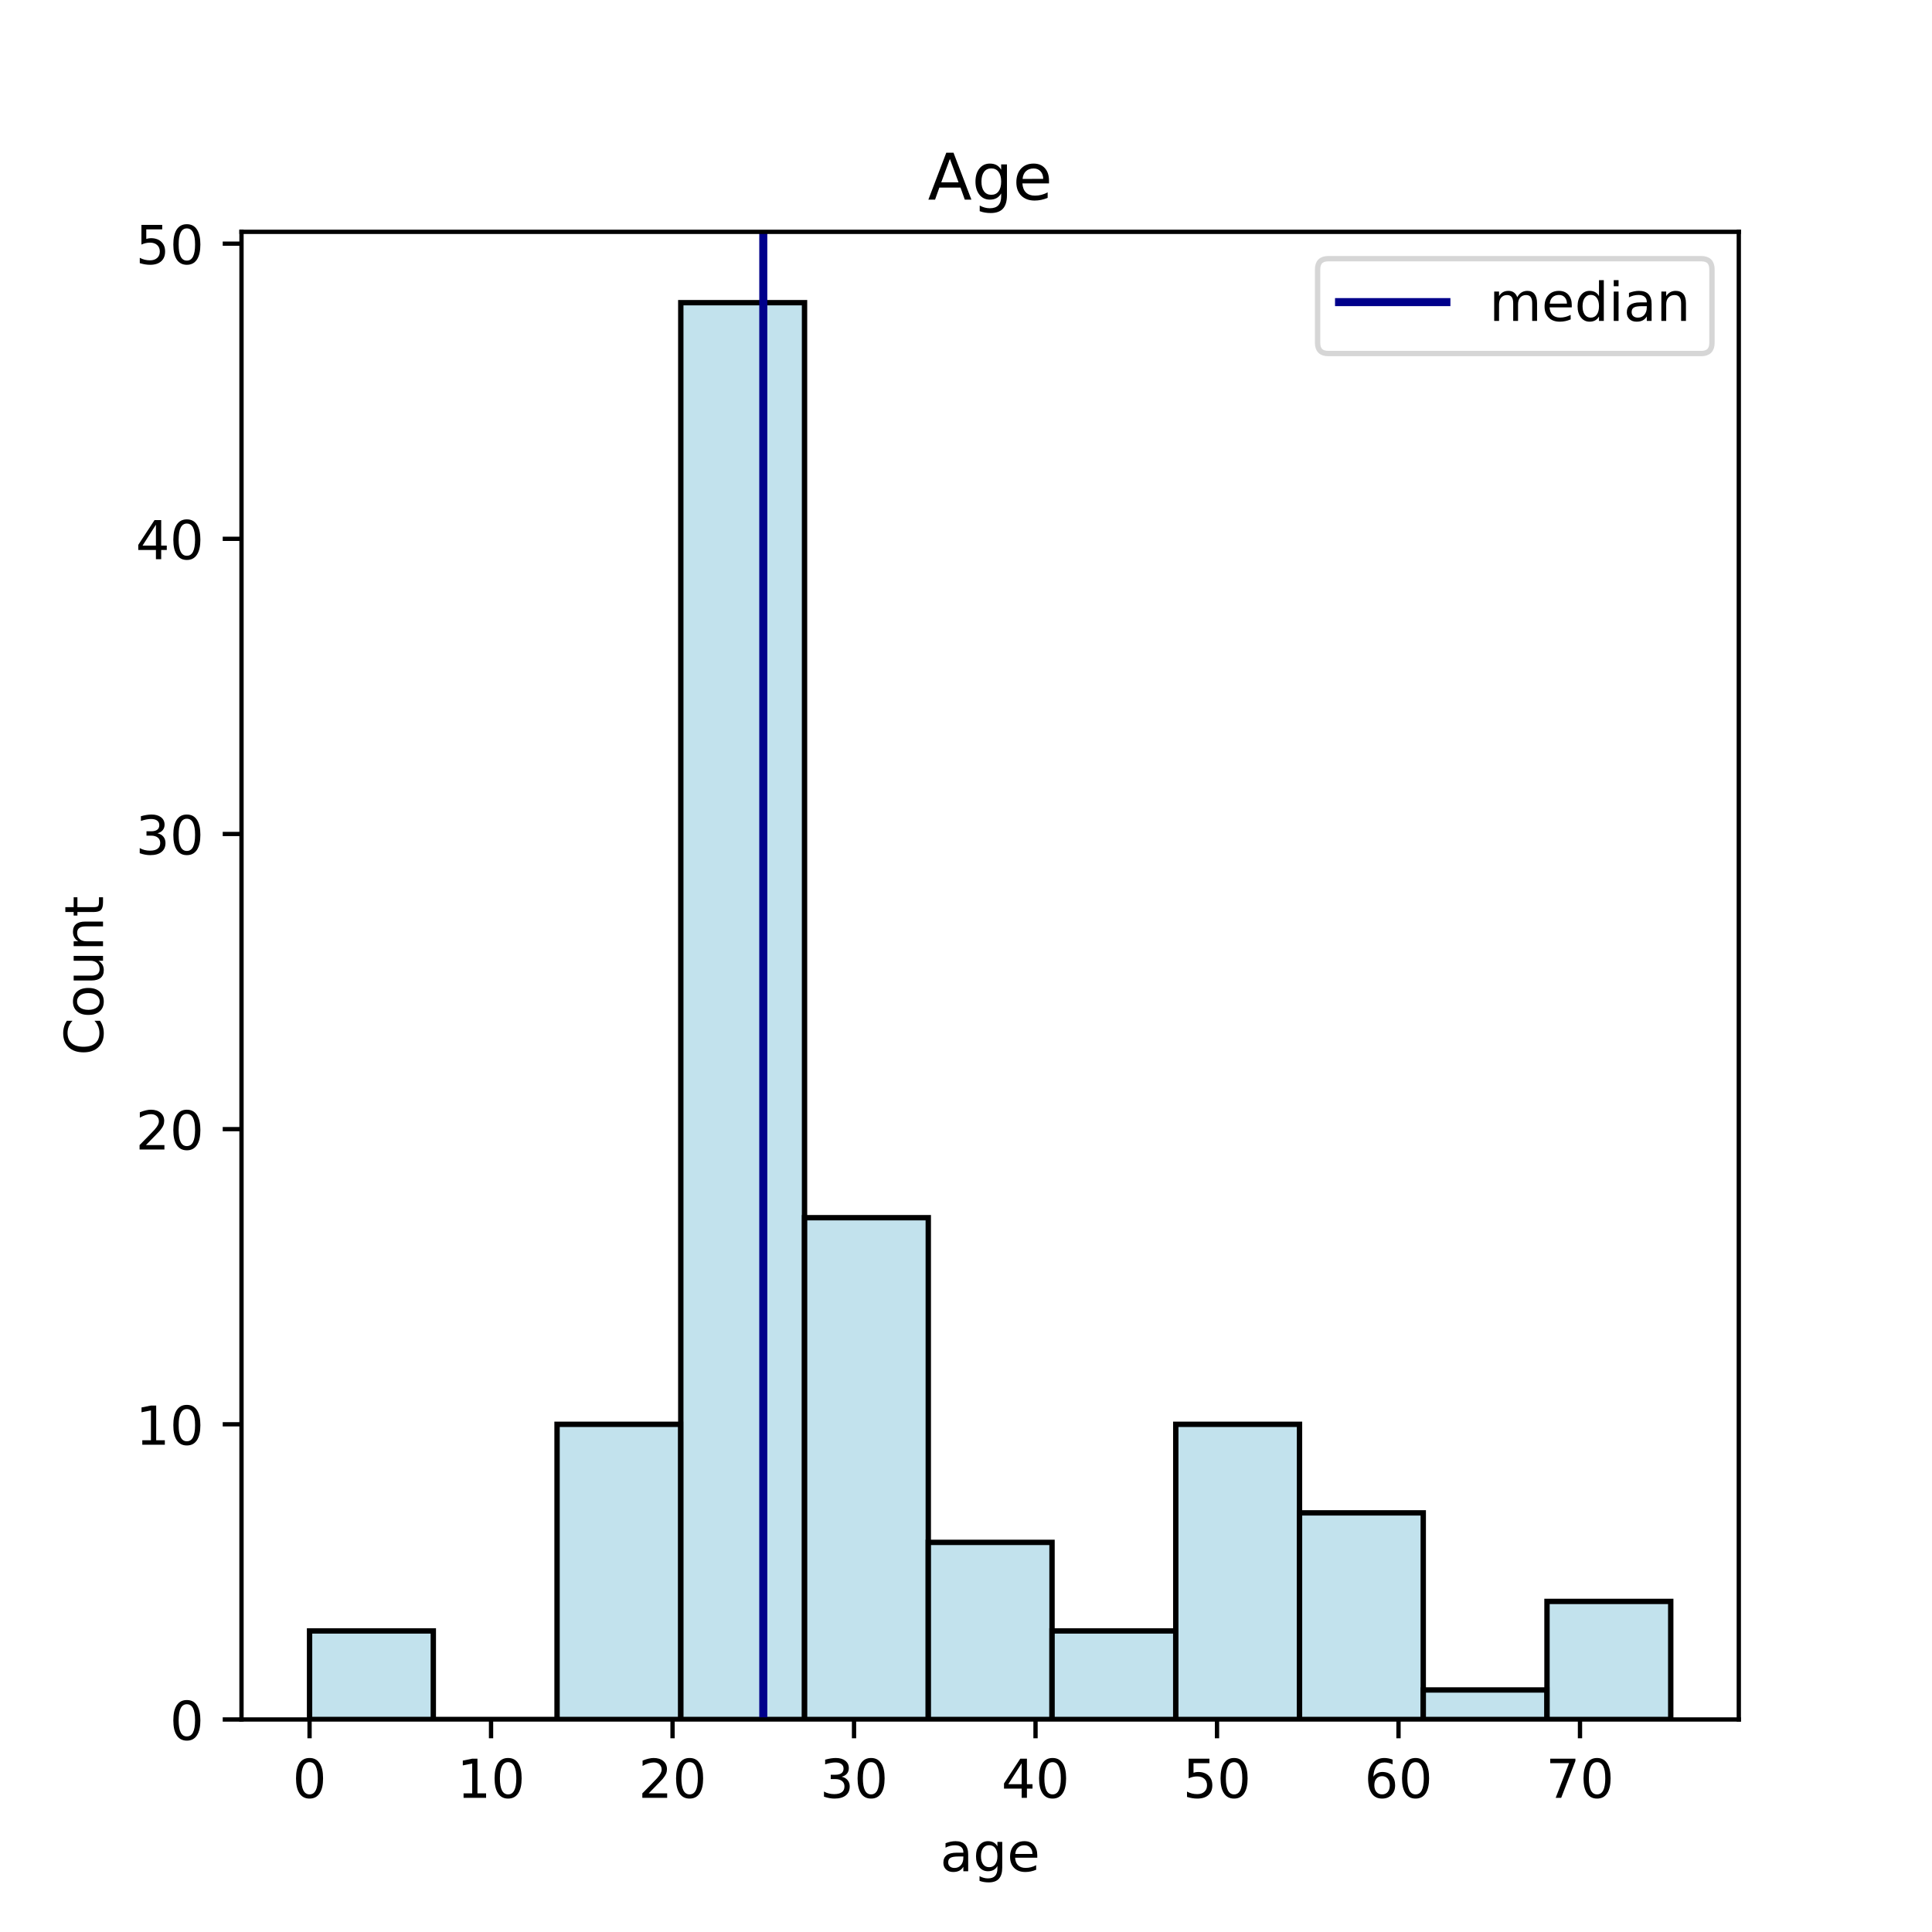
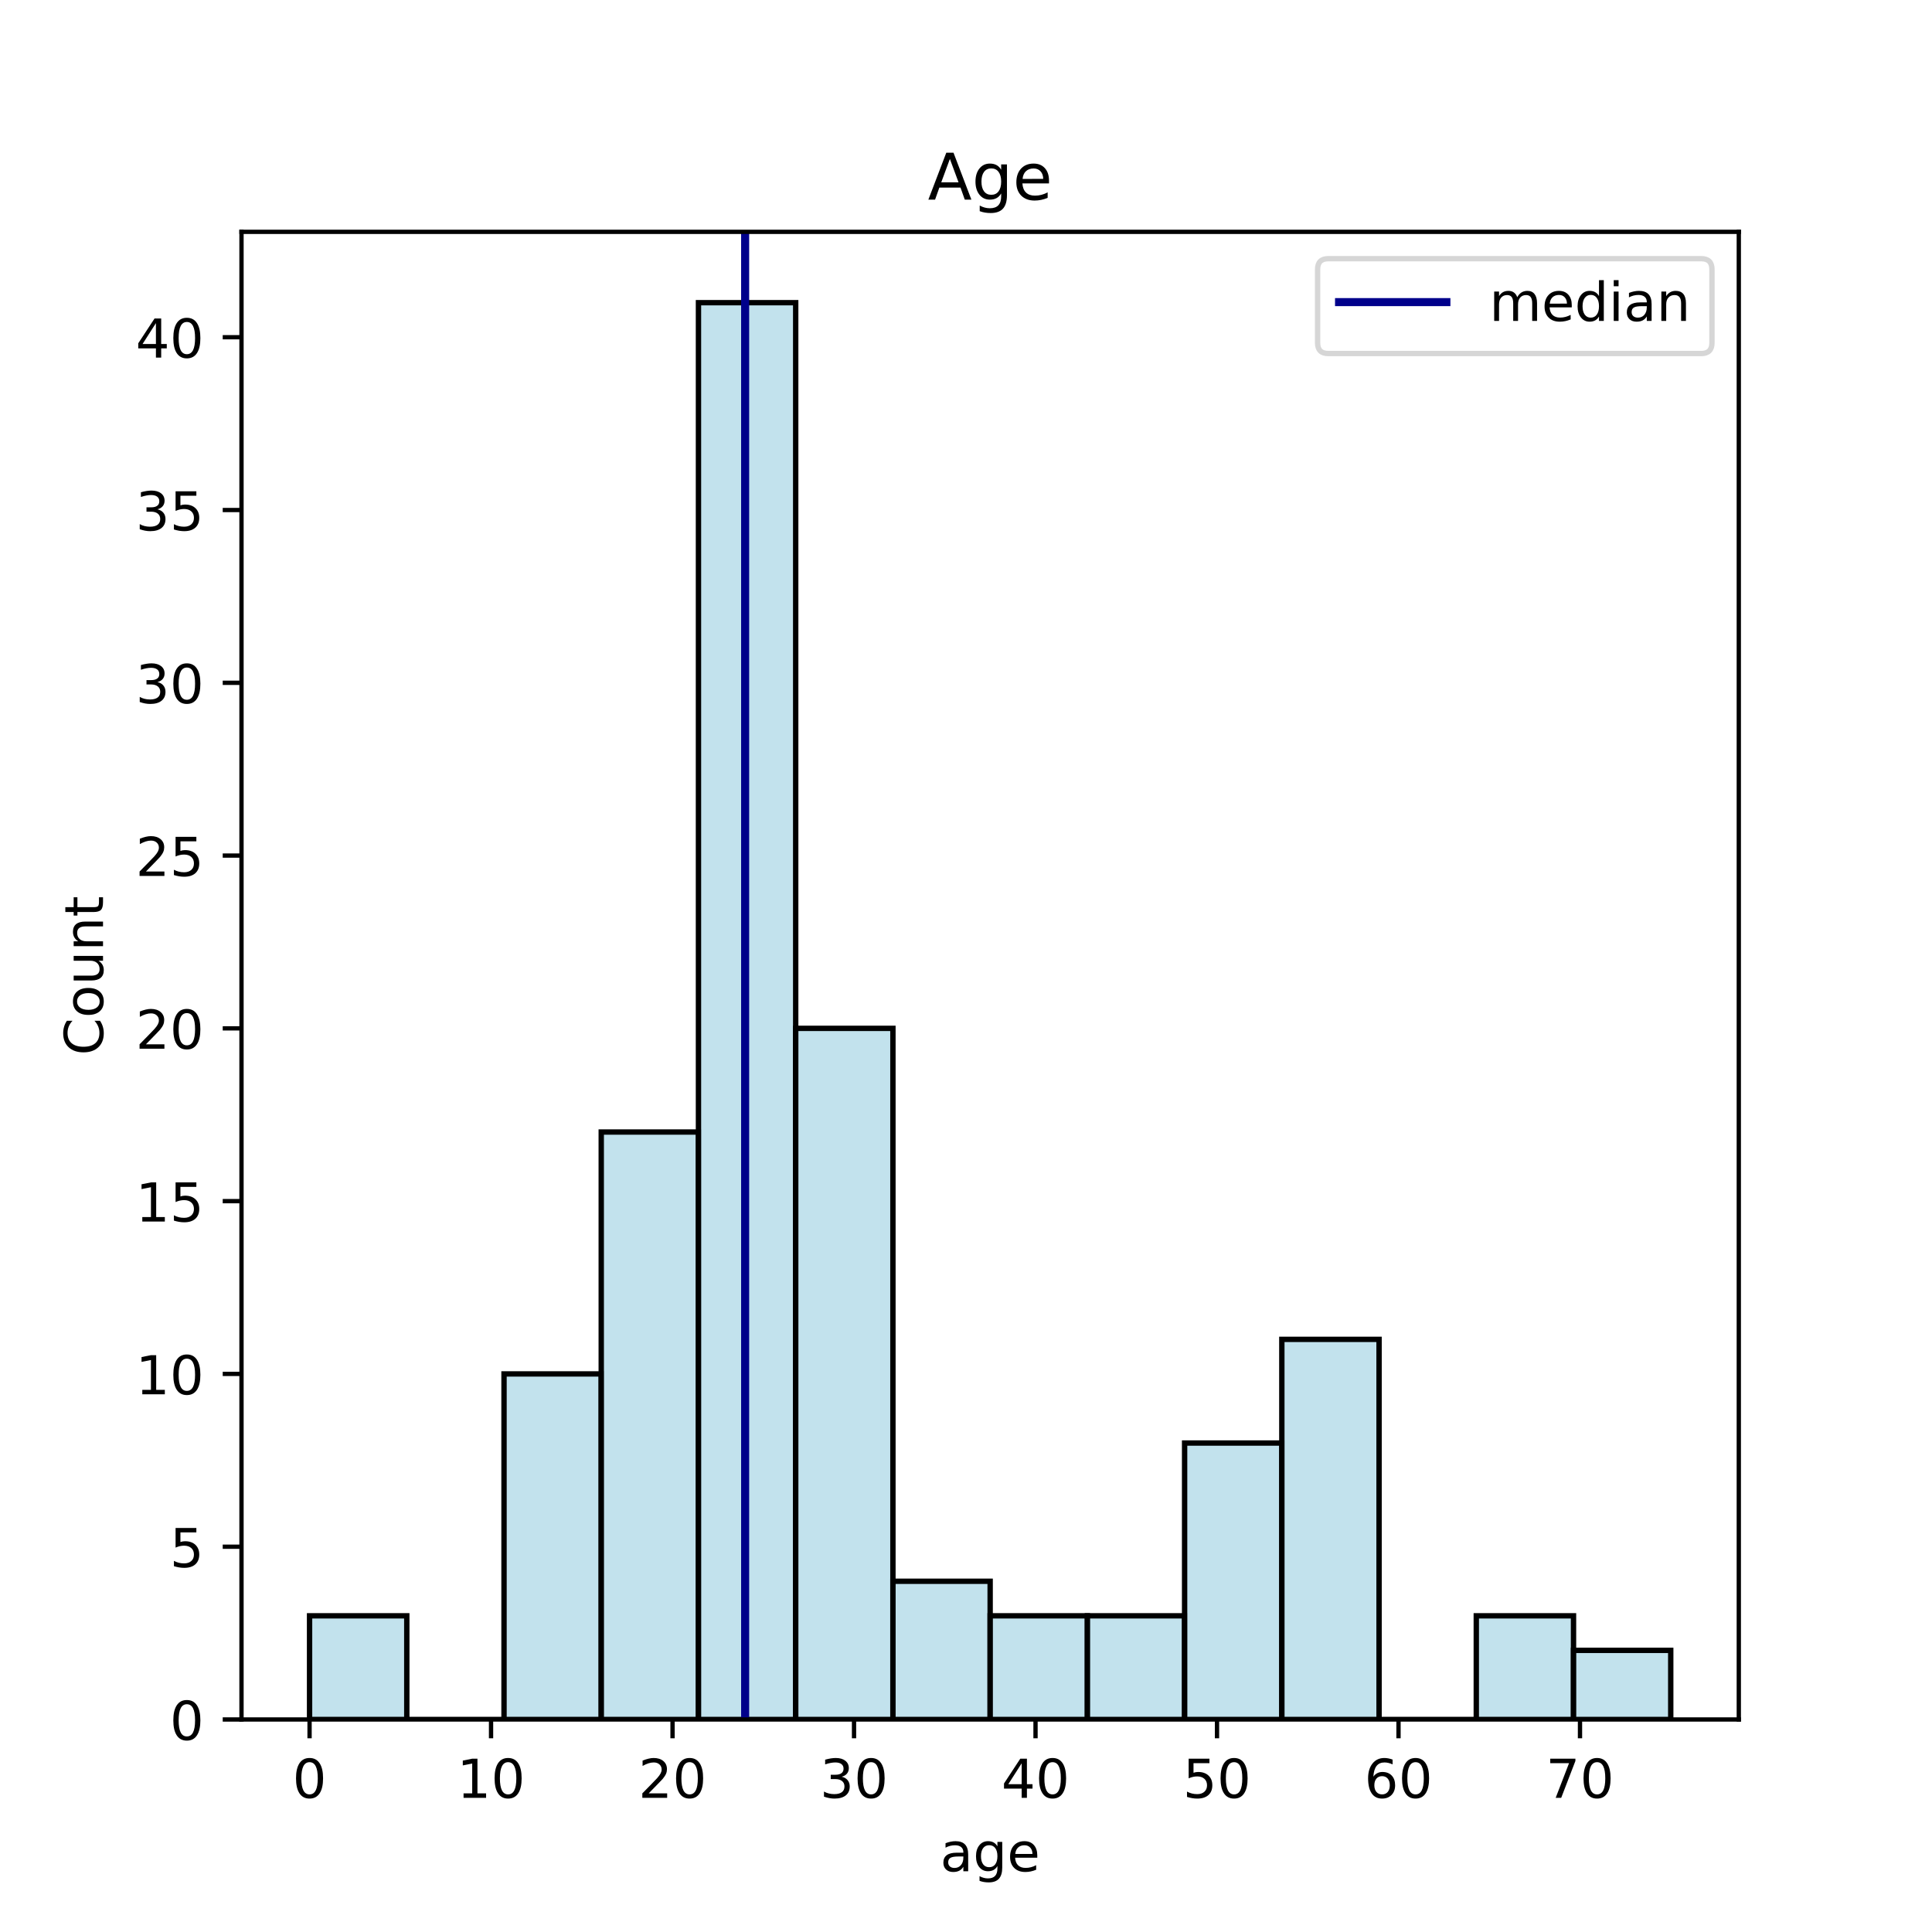
<svg xmlns="http://www.w3.org/2000/svg" xmlns:xlink="http://www.w3.org/1999/xlink" height="360pt" version="1.1" viewBox="0 0 360 360" width="360pt">
  <defs>
    <style type="text/css">*{stroke-linecap:butt;stroke-linejoin:round;}</style>
  </defs>
  <g id="figure_1">
    <g id="patch_1">
      <path d="M 0 360  L 360 360  L 360 0  L 0 0  z " style="fill:#ffffff;" />
    </g>
    <g id="axes_1">
      <g id="patch_2">
        <path d="M 45 320.4  L 324 320.4  L 324 43.2  L 45 43.2  z " style="fill:#ffffff;" />
      </g>
      <g id="patch_3">
-         <path clip-path="url(#pdf3e206371)" d="M 57.682 320.4  L 80.74 320.4  L 80.74 303.9  L 57.682 303.9  z " style="fill:#add8e6;fill-opacity:0.75;stroke:#000000;stroke-linejoin:miter;" />
+         <path clip-path="url(#p1853303772)" d="M 57.682 320.4  L 75.799 320.4  L 75.799 301.083  L 57.682 301.083  z " style="fill:#add8e6;fill-opacity:0.75;stroke:#000000;stroke-linejoin:miter;" />
      </g>
      <g id="patch_4">
-         <path clip-path="url(#pdf3e206371)" d="M 80.74 320.4  L 103.798 320.4  L 103.798 320.4  L 80.74 320.4  z " style="fill:#add8e6;fill-opacity:0.75;stroke:#000000;stroke-linejoin:miter;" />
+         <path clip-path="url(#p1853303772)" d="M 75.799 320.4  L 93.916 320.4  L 93.916 320.4  L 75.799 320.4  z " style="fill:#add8e6;fill-opacity:0.75;stroke:#000000;stroke-linejoin:miter;" />
      </g>
      <g id="patch_5">
-         <path clip-path="url(#pdf3e206371)" d="M 103.798 320.4  L 126.855 320.4  L 126.855 265.4  L 103.798 265.4  z " style="fill:#add8e6;fill-opacity:0.75;stroke:#000000;stroke-linejoin:miter;" />
+         <path clip-path="url(#p1853303772)" d="M 93.916 320.4  L 112.032 320.4  L 112.032 256.01  L 93.916 256.01  z " style="fill:#add8e6;fill-opacity:0.75;stroke:#000000;stroke-linejoin:miter;" />
      </g>
      <g id="patch_6">
-         <path clip-path="url(#pdf3e206371)" d="M 126.855 320.4  L 149.913 320.4  L 149.913 56.4  L 126.855 56.4  z " style="fill:#add8e6;fill-opacity:0.75;stroke:#000000;stroke-linejoin:miter;" />
+         <path clip-path="url(#p1853303772)" d="M 112.032 320.4  L 130.149 320.4  L 130.149 210.937  L 112.032 210.937  z " style="fill:#add8e6;fill-opacity:0.75;stroke:#000000;stroke-linejoin:miter;" />
      </g>
      <g id="patch_7">
-         <path clip-path="url(#pdf3e206371)" d="M 149.913 320.4  L 172.971 320.4  L 172.971 226.9  L 149.913 226.9  z " style="fill:#add8e6;fill-opacity:0.75;stroke:#000000;stroke-linejoin:miter;" />
+         <path clip-path="url(#p1853303772)" d="M 130.149 320.4  L 148.266 320.4  L 148.266 56.4  L 130.149 56.4  z " style="fill:#add8e6;fill-opacity:0.75;stroke:#000000;stroke-linejoin:miter;" />
      </g>
      <g id="patch_8">
-         <path clip-path="url(#pdf3e206371)" d="M 172.971 320.4  L 196.029 320.4  L 196.029 287.4  L 172.971 287.4  z " style="fill:#add8e6;fill-opacity:0.75;stroke:#000000;stroke-linejoin:miter;" />
+         <path clip-path="url(#p1853303772)" d="M 148.266 320.4  L 166.383 320.4  L 166.383 191.62  L 148.266 191.62  z " style="fill:#add8e6;fill-opacity:0.75;stroke:#000000;stroke-linejoin:miter;" />
      </g>
      <g id="patch_9">
-         <path clip-path="url(#pdf3e206371)" d="M 196.029 320.4  L 219.087 320.4  L 219.087 303.9  L 196.029 303.9  z " style="fill:#add8e6;fill-opacity:0.75;stroke:#000000;stroke-linejoin:miter;" />
+         <path clip-path="url(#p1853303772)" d="M 166.383 320.4  L 184.5 320.4  L 184.5 294.644  L 166.383 294.644  z " style="fill:#add8e6;fill-opacity:0.75;stroke:#000000;stroke-linejoin:miter;" />
      </g>
      <g id="patch_10">
-         <path clip-path="url(#pdf3e206371)" d="M 219.087 320.4  L 242.145 320.4  L 242.145 265.4  L 219.087 265.4  z " style="fill:#add8e6;fill-opacity:0.75;stroke:#000000;stroke-linejoin:miter;" />
+         <path clip-path="url(#p1853303772)" d="M 184.5 320.4  L 202.617 320.4  L 202.617 301.083  L 184.5 301.083  z " style="fill:#add8e6;fill-opacity:0.75;stroke:#000000;stroke-linejoin:miter;" />
      </g>
      <g id="patch_11">
-         <path clip-path="url(#pdf3e206371)" d="M 242.145 320.4  L 265.202 320.4  L 265.202 281.9  L 242.145 281.9  z " style="fill:#add8e6;fill-opacity:0.75;stroke:#000000;stroke-linejoin:miter;" />
+         <path clip-path="url(#p1853303772)" d="M 202.617 320.4  L 220.734 320.4  L 220.734 301.083  L 202.617 301.083  z " style="fill:#add8e6;fill-opacity:0.75;stroke:#000000;stroke-linejoin:miter;" />
      </g>
      <g id="patch_12">
-         <path clip-path="url(#pdf3e206371)" d="M 265.202 320.4  L 288.26 320.4  L 288.26 314.9  L 265.202 314.9  z " style="fill:#add8e6;fill-opacity:0.75;stroke:#000000;stroke-linejoin:miter;" />
+         <path clip-path="url(#p1853303772)" d="M 220.734 320.4  L 238.851 320.4  L 238.851 268.888  L 220.734 268.888  z " style="fill:#add8e6;fill-opacity:0.75;stroke:#000000;stroke-linejoin:miter;" />
      </g>
      <g id="patch_13">
-         <path clip-path="url(#pdf3e206371)" d="M 288.26 320.4  L 311.318 320.4  L 311.318 298.4  L 288.26 298.4  z " style="fill:#add8e6;fill-opacity:0.75;stroke:#000000;stroke-linejoin:miter;" />
+         <path clip-path="url(#p1853303772)" d="M 238.851 320.4  L 256.968 320.4  L 256.968 249.571  L 238.851 249.571  z " style="fill:#add8e6;fill-opacity:0.75;stroke:#000000;stroke-linejoin:miter;" />
+       </g>
+       <g id="patch_14">
+         <path clip-path="url(#p1853303772)" d="M 256.968 320.4  L 275.084 320.4  L 275.084 320.4  L 256.968 320.4  z " style="fill:#add8e6;fill-opacity:0.75;stroke:#000000;stroke-linejoin:miter;" />
+       </g>
+       <g id="patch_15">
+         <path clip-path="url(#p1853303772)" d="M 275.084 320.4  L 293.201 320.4  L 293.201 301.083  L 275.084 301.083  z " style="fill:#add8e6;fill-opacity:0.75;stroke:#000000;stroke-linejoin:miter;" />
+       </g>
+       <g id="patch_16">
+         <path clip-path="url(#p1853303772)" d="M 293.201 320.4  L 311.318 320.4  L 311.318 307.522  L 293.201 307.522  z " style="fill:#add8e6;fill-opacity:0.75;stroke:#000000;stroke-linejoin:miter;" />
      </g>
      <g id="matplotlib.axis_1">
        <g id="xtick_1">
          <g id="line2d_1">
            <defs>
-               <path d="M 0 0  L 0 3.5  " id="m83291330b6" style="stroke:#000000;stroke-width:0.8;" />
-             </defs>
-             <g>
-               <use style="stroke:#000000;stroke-width:0.8;" x="57.682" xlink:href="#m83291330b6" y="320.4" />
+               <path d="M 0 0  L 0 3.5  " id="m38f523fffc" style="stroke:#000000;stroke-width:0.8;" />
+             </defs>
+             <g>
+               <use style="stroke:#000000;stroke-width:0.8;" x="57.682" xlink:href="#m38f523fffc" y="320.4" />
            </g>
          </g>
          <g id="text_1">
            <g transform="translate(54.50057 334.9984)scale(0.1 -0.1)">
              <defs>
                <path d="M 2034 4250  Q 1547 4250 1301 3770  Q 1056 3291 1056 2328  Q 1056 1369 1301 889  Q 1547 409 2034 409  Q 2525 409 2770 889  Q 3016 1369 3016 2328  Q 3016 3291 2770 3770  Q 2525 4250 2034 4250  z M 2034 4750  Q 2819 4750 3233 4129  Q 3647 3509 3647 2328  Q 3647 1150 3233 529  Q 2819 -91 2034 -91  Q 1250 -91 836 529  Q 422 1150 422 2328  Q 422 3509 836 4129  Q 1250 4750 2034 4750  z " id="DejaVuSans-30" transform="scale(0.015625)" />
              </defs>
              <use xlink:href="#DejaVuSans-30" />
            </g>
          </g>
        </g>
        <g id="xtick_2">
          <g id="line2d_2">
            <g>
-               <use style="stroke:#000000;stroke-width:0.8;" x="91.5" xlink:href="#m83291330b6" y="320.4" />
+               <use style="stroke:#000000;stroke-width:0.8;" x="91.5" xlink:href="#m38f523fffc" y="320.4" />
            </g>
          </g>
          <g id="text_2">
            <g transform="translate(85.1375 334.9984)scale(0.1 -0.1)">
              <defs>
                <path d="M 794 531  L 1825 531  L 1825 4091  L 703 3866  L 703 4441  L 1819 4666  L 2450 4666  L 2450 531  L 3481 531  L 3481 0  L 794 0  L 794 531  z " id="DejaVuSans-31" transform="scale(0.015625)" />
              </defs>
              <use xlink:href="#DejaVuSans-31" />
              <use x="63.623" xlink:href="#DejaVuSans-30" />
            </g>
          </g>
        </g>
        <g id="xtick_3">
          <g id="line2d_3">
            <g>
-               <use style="stroke:#000000;stroke-width:0.8;" x="125.318" xlink:href="#m83291330b6" y="320.4" />
+               <use style="stroke:#000000;stroke-width:0.8;" x="125.318" xlink:href="#m38f523fffc" y="320.4" />
            </g>
          </g>
          <g id="text_3">
            <g transform="translate(118.9557 334.9984)scale(0.1 -0.1)">
              <defs>
                <path d="M 1228 531  L 3431 531  L 3431 0  L 469 0  L 469 531  Q 828 903 1448 1529  Q 2069 2156 2228 2338  Q 2531 2678 2651 2914  Q 2772 3150 2772 3378  Q 2772 3750 2511 3984  Q 2250 4219 1831 4219  Q 1534 4219 1204 4116  Q 875 4013 500 3803  L 500 4441  Q 881 4594 1212 4672  Q 1544 4750 1819 4750  Q 2544 4750 2975 4387  Q 3406 4025 3406 3419  Q 3406 3131 3298 2873  Q 3191 2616 2906 2266  Q 2828 2175 2409 1742  Q 1991 1309 1228 531  z " id="DejaVuSans-32" transform="scale(0.015625)" />
              </defs>
              <use xlink:href="#DejaVuSans-32" />
              <use x="63.623" xlink:href="#DejaVuSans-30" />
            </g>
          </g>
        </g>
        <g id="xtick_4">
          <g id="line2d_4">
            <g>
-               <use style="stroke:#000000;stroke-width:0.8;" x="159.136" xlink:href="#m83291330b6" y="320.4" />
+               <use style="stroke:#000000;stroke-width:0.8;" x="159.136" xlink:href="#m38f523fffc" y="320.4" />
            </g>
          </g>
          <g id="text_4">
            <g transform="translate(152.7739 334.9984)scale(0.1 -0.1)">
              <defs>
                <path d="M 2597 2516  Q 3050 2419 3304 2112  Q 3559 1806 3559 1356  Q 3559 666 3084 287  Q 2609 -91 1734 -91  Q 1441 -91 1130 -33  Q 819 25 488 141  L 488 750  Q 750 597 1062 519  Q 1375 441 1716 441  Q 2309 441 2620 675  Q 2931 909 2931 1356  Q 2931 1769 2642 2001  Q 2353 2234 1838 2234  L 1294 2234  L 1294 2753  L 1863 2753  Q 2328 2753 2575 2939  Q 2822 3125 2822 3475  Q 2822 3834 2567 4026  Q 2313 4219 1838 4219  Q 1578 4219 1281 4162  Q 984 4106 628 3988  L 628 4550  Q 988 4650 1302 4700  Q 1616 4750 1894 4750  Q 2613 4750 3031 4423  Q 3450 4097 3450 3541  Q 3450 3153 3228 2886  Q 3006 2619 2597 2516  z " id="DejaVuSans-33" transform="scale(0.015625)" />
              </defs>
              <use xlink:href="#DejaVuSans-33" />
              <use x="63.623" xlink:href="#DejaVuSans-30" />
            </g>
          </g>
        </g>
        <g id="xtick_5">
          <g id="line2d_5">
            <g>
-               <use style="stroke:#000000;stroke-width:0.8;" x="192.955" xlink:href="#m83291330b6" y="320.4" />
+               <use style="stroke:#000000;stroke-width:0.8;" x="192.955" xlink:href="#m38f523fffc" y="320.4" />
            </g>
          </g>
          <g id="text_5">
            <g transform="translate(186.592 334.9984)scale(0.1 -0.1)">
              <defs>
                <path d="M 2419 4116  L 825 1625  L 2419 1625  L 2419 4116  z M 2253 4666  L 3047 4666  L 3047 1625  L 3713 1625  L 3713 1100  L 3047 1100  L 3047 0  L 2419 0  L 2419 1100  L 313 1100  L 313 1709  L 2253 4666  z " id="DejaVuSans-34" transform="scale(0.015625)" />
              </defs>
              <use xlink:href="#DejaVuSans-34" />
              <use x="63.623" xlink:href="#DejaVuSans-30" />
            </g>
          </g>
        </g>
        <g id="xtick_6">
          <g id="line2d_6">
            <g>
-               <use style="stroke:#000000;stroke-width:0.8;" x="226.773" xlink:href="#m83291330b6" y="320.4" />
+               <use style="stroke:#000000;stroke-width:0.8;" x="226.773" xlink:href="#m38f523fffc" y="320.4" />
            </g>
          </g>
          <g id="text_6">
            <g transform="translate(220.4102 334.9984)scale(0.1 -0.1)">
              <defs>
                <path d="M 691 4666  L 3169 4666  L 3169 4134  L 1269 4134  L 1269 2991  Q 1406 3038 1543 3061  Q 1681 3084 1819 3084  Q 2600 3084 3056 2656  Q 3513 2228 3513 1497  Q 3513 744 3044 326  Q 2575 -91 1722 -91  Q 1428 -91 1123 -41  Q 819 9 494 109  L 494 744  Q 775 591 1075 516  Q 1375 441 1709 441  Q 2250 441 2565 725  Q 2881 1009 2881 1497  Q 2881 1984 2565 2268  Q 2250 2553 1709 2553  Q 1456 2553 1204 2497  Q 953 2441 691 2322  L 691 4666  z " id="DejaVuSans-35" transform="scale(0.015625)" />
              </defs>
              <use xlink:href="#DejaVuSans-35" />
              <use x="63.623" xlink:href="#DejaVuSans-30" />
            </g>
          </g>
        </g>
        <g id="xtick_7">
          <g id="line2d_7">
            <g>
-               <use style="stroke:#000000;stroke-width:0.8;" x="260.591" xlink:href="#m83291330b6" y="320.4" />
+               <use style="stroke:#000000;stroke-width:0.8;" x="260.591" xlink:href="#m38f523fffc" y="320.4" />
            </g>
          </g>
          <g id="text_7">
            <g transform="translate(254.2284 334.9984)scale(0.1 -0.1)">
              <defs>
                <path d="M 2113 2584  Q 1688 2584 1439 2293  Q 1191 2003 1191 1497  Q 1191 994 1439 701  Q 1688 409 2113 409  Q 2538 409 2786 701  Q 3034 994 3034 1497  Q 3034 2003 2786 2293  Q 2538 2584 2113 2584  z M 3366 4563  L 3366 3988  Q 3128 4100 2886 4159  Q 2644 4219 2406 4219  Q 1781 4219 1451 3797  Q 1122 3375 1075 2522  Q 1259 2794 1537 2939  Q 1816 3084 2150 3084  Q 2853 3084 3261 2657  Q 3669 2231 3669 1497  Q 3669 778 3244 343  Q 2819 -91 2113 -91  Q 1303 -91 875 529  Q 447 1150 447 2328  Q 447 3434 972 4092  Q 1497 4750 2381 4750  Q 2619 4750 2861 4703  Q 3103 4656 3366 4563  z " id="DejaVuSans-36" transform="scale(0.015625)" />
              </defs>
              <use xlink:href="#DejaVuSans-36" />
              <use x="63.623" xlink:href="#DejaVuSans-30" />
            </g>
          </g>
        </g>
        <g id="xtick_8">
          <g id="line2d_8">
            <g>
-               <use style="stroke:#000000;stroke-width:0.8;" x="294.409" xlink:href="#m83291330b6" y="320.4" />
+               <use style="stroke:#000000;stroke-width:0.8;" x="294.409" xlink:href="#m38f523fffc" y="320.4" />
            </g>
          </g>
          <g id="text_8">
            <g transform="translate(288.0466 334.9984)scale(0.1 -0.1)">
              <defs>
                <path d="M 525 4666  L 3525 4666  L 3525 4397  L 1831 0  L 1172 0  L 2766 4134  L 525 4134  L 525 4666  z " id="DejaVuSans-37" transform="scale(0.015625)" />
              </defs>
              <use xlink:href="#DejaVuSans-37" />
              <use x="63.623" xlink:href="#DejaVuSans-30" />
            </g>
          </g>
        </g>
        <g id="text_9">
          <g transform="translate(175.1852 348.6766)scale(0.1 -0.1)">
            <defs>
              <path d="M 2194 1759  Q 1497 1759 1228 1600  Q 959 1441 959 1056  Q 959 750 1161 570  Q 1363 391 1709 391  Q 2188 391 2477 730  Q 2766 1069 2766 1631  L 2766 1759  L 2194 1759  z M 3341 1997  L 3341 0  L 2766 0  L 2766 531  Q 2569 213 2275 61  Q 1981 -91 1556 -91  Q 1019 -91 701 211  Q 384 513 384 1019  Q 384 1609 779 1909  Q 1175 2209 1959 2209  L 2766 2209  L 2766 2266  Q 2766 2663 2505 2880  Q 2244 3097 1772 3097  Q 1472 3097 1187 3025  Q 903 2953 641 2809  L 641 3341  Q 956 3463 1253 3523  Q 1550 3584 1831 3584  Q 2591 3584 2966 3190  Q 3341 2797 3341 1997  z " id="DejaVuSans-61" transform="scale(0.015625)" />
              <path d="M 2906 1791  Q 2906 2416 2648 2759  Q 2391 3103 1925 3103  Q 1463 3103 1205 2759  Q 947 2416 947 1791  Q 947 1169 1205 825  Q 1463 481 1925 481  Q 2391 481 2648 825  Q 2906 1169 2906 1791  z M 3481 434  Q 3481 -459 3084 -895  Q 2688 -1331 1869 -1331  Q 1566 -1331 1297 -1286  Q 1028 -1241 775 -1147  L 775 -588  Q 1028 -725 1275 -790  Q 1522 -856 1778 -856  Q 2344 -856 2625 -561  Q 2906 -266 2906 331  L 2906 616  Q 2728 306 2450 153  Q 2172 0 1784 0  Q 1141 0 747 490  Q 353 981 353 1791  Q 353 2603 747 3093  Q 1141 3584 1784 3584  Q 2172 3584 2450 3431  Q 2728 3278 2906 2969  L 2906 3500  L 3481 3500  L 3481 434  z " id="DejaVuSans-67" transform="scale(0.015625)" />
              <path d="M 3597 1894  L 3597 1613  L 953 1613  Q 991 1019 1311 708  Q 1631 397 2203 397  Q 2534 397 2845 478  Q 3156 559 3463 722  L 3463 178  Q 3153 47 2828 -22  Q 2503 -91 2169 -91  Q 1331 -91 842 396  Q 353 884 353 1716  Q 353 2575 817 3079  Q 1281 3584 2069 3584  Q 2775 3584 3186 3129  Q 3597 2675 3597 1894  z M 3022 2063  Q 3016 2534 2758 2815  Q 2500 3097 2075 3097  Q 1594 3097 1305 2825  Q 1016 2553 972 2059  L 3022 2063  z " id="DejaVuSans-65" transform="scale(0.015625)" />
            </defs>
            <use xlink:href="#DejaVuSans-61" />
            <use x="61.279" xlink:href="#DejaVuSans-67" />
            <use x="124.756" xlink:href="#DejaVuSans-65" />
          </g>
        </g>
      </g>
      <g id="matplotlib.axis_2">
        <g id="ytick_1">
          <g id="line2d_9">
            <defs>
-               <path d="M 0 0  L -3.5 0  " id="m40c51ae91b" style="stroke:#000000;stroke-width:0.8;" />
-             </defs>
-             <g>
-               <use style="stroke:#000000;stroke-width:0.8;" x="45" xlink:href="#m40c51ae91b" y="320.4" />
+               <path d="M 0 0  L -3.5 0  " id="m680f731e11" style="stroke:#000000;stroke-width:0.8;" />
+             </defs>
+             <g>
+               <use style="stroke:#000000;stroke-width:0.8;" x="45" xlink:href="#m680f731e11" y="320.4" />
            </g>
          </g>
          <g id="text_10">
            <g transform="translate(31.6375 324.1992)scale(0.1 -0.1)">
              <use xlink:href="#DejaVuSans-30" />
            </g>
          </g>
        </g>
        <g id="ytick_2">
          <g id="line2d_10">
            <g>
-               <use style="stroke:#000000;stroke-width:0.8;" x="45" xlink:href="#m40c51ae91b" y="265.4" />
+               <use style="stroke:#000000;stroke-width:0.8;" x="45" xlink:href="#m680f731e11" y="288.205" />
            </g>
          </g>
          <g id="text_11">
-             <g transform="translate(25.275 269.1992)scale(0.1 -0.1)">
-               <use xlink:href="#DejaVuSans-31" />
-               <use x="63.623" xlink:href="#DejaVuSans-30" />
+             <g transform="translate(31.6375 292.0041)scale(0.1 -0.1)">
+               <use xlink:href="#DejaVuSans-35" />
            </g>
          </g>
        </g>
        <g id="ytick_3">
          <g id="line2d_11">
            <g>
-               <use style="stroke:#000000;stroke-width:0.8;" x="45" xlink:href="#m40c51ae91b" y="210.4" />
+               <use style="stroke:#000000;stroke-width:0.8;" x="45" xlink:href="#m680f731e11" y="256.01" />
            </g>
          </g>
          <g id="text_12">
-             <g transform="translate(25.275 214.1992)scale(0.1 -0.1)">
-               <use xlink:href="#DejaVuSans-32" />
+             <g transform="translate(25.275 259.809)scale(0.1 -0.1)">
+               <use xlink:href="#DejaVuSans-31" />
              <use x="63.623" xlink:href="#DejaVuSans-30" />
            </g>
          </g>
        </g>
        <g id="ytick_4">
          <g id="line2d_12">
            <g>
-               <use style="stroke:#000000;stroke-width:0.8;" x="45" xlink:href="#m40c51ae91b" y="155.4" />
+               <use style="stroke:#000000;stroke-width:0.8;" x="45" xlink:href="#m680f731e11" y="223.815" />
            </g>
          </g>
          <g id="text_13">
-             <g transform="translate(25.275 159.1992)scale(0.1 -0.1)">
-               <use xlink:href="#DejaVuSans-33" />
-               <use x="63.623" xlink:href="#DejaVuSans-30" />
+             <g transform="translate(25.275 227.6139)scale(0.1 -0.1)">
+               <use xlink:href="#DejaVuSans-31" />
+               <use x="63.623" xlink:href="#DejaVuSans-35" />
            </g>
          </g>
        </g>
        <g id="ytick_5">
          <g id="line2d_13">
            <g>
-               <use style="stroke:#000000;stroke-width:0.8;" x="45" xlink:href="#m40c51ae91b" y="100.4" />
+               <use style="stroke:#000000;stroke-width:0.8;" x="45" xlink:href="#m680f731e11" y="191.62" />
            </g>
          </g>
          <g id="text_14">
-             <g transform="translate(25.275 104.1992)scale(0.1 -0.1)">
-               <use xlink:href="#DejaVuSans-34" />
+             <g transform="translate(25.275 195.4187)scale(0.1 -0.1)">
+               <use xlink:href="#DejaVuSans-32" />
              <use x="63.623" xlink:href="#DejaVuSans-30" />
            </g>
          </g>
        </g>
        <g id="ytick_6">
          <g id="line2d_14">
            <g>
-               <use style="stroke:#000000;stroke-width:0.8;" x="45" xlink:href="#m40c51ae91b" y="45.4" />
+               <use style="stroke:#000000;stroke-width:0.8;" x="45" xlink:href="#m680f731e11" y="159.424" />
            </g>
          </g>
          <g id="text_15">
-             <g transform="translate(25.275 49.19922)scale(0.1 -0.1)">
-               <use xlink:href="#DejaVuSans-35" />
-               <use x="63.623" xlink:href="#DejaVuSans-30" />
-             </g>
-           </g>
-         </g>
-         <g id="text_16">
+             <g transform="translate(25.275 163.2236)scale(0.1 -0.1)">
+               <use xlink:href="#DejaVuSans-32" />
+               <use x="63.623" xlink:href="#DejaVuSans-35" />
+             </g>
+           </g>
+         </g>
+         <g id="ytick_7">
+           <g id="line2d_15">
+             <g>
+               <use style="stroke:#000000;stroke-width:0.8;" x="45" xlink:href="#m680f731e11" y="127.229" />
+             </g>
+           </g>
+           <g id="text_16">
+             <g transform="translate(25.275 131.0285)scale(0.1 -0.1)">
+               <use xlink:href="#DejaVuSans-33" />
+               <use x="63.623" xlink:href="#DejaVuSans-30" />
+             </g>
+           </g>
+         </g>
+         <g id="ytick_8">
+           <g id="line2d_16">
+             <g>
+               <use style="stroke:#000000;stroke-width:0.8;" x="45" xlink:href="#m680f731e11" y="95.034" />
+             </g>
+           </g>
+           <g id="text_17">
+             <g transform="translate(25.275 98.83337)scale(0.1 -0.1)">
+               <use xlink:href="#DejaVuSans-33" />
+               <use x="63.623" xlink:href="#DejaVuSans-35" />
+             </g>
+           </g>
+         </g>
+         <g id="ytick_9">
+           <g id="line2d_17">
+             <g>
+               <use style="stroke:#000000;stroke-width:0.8;" x="45" xlink:href="#m680f731e11" y="62.839" />
+             </g>
+           </g>
+           <g id="text_18">
+             <g transform="translate(25.275 66.63824)scale(0.1 -0.1)">
+               <use xlink:href="#DejaVuSans-34" />
+               <use x="63.623" xlink:href="#DejaVuSans-30" />
+             </g>
+           </g>
+         </g>
+         <g id="text_19">
          <g transform="translate(19.19531 196.6484)rotate(-90)scale(0.1 -0.1)">
            <defs>
              <path d="M 4122 4306  L 4122 3641  Q 3803 3938 3442 4084  Q 3081 4231 2675 4231  Q 1875 4231 1450 3742  Q 1025 3253 1025 2328  Q 1025 1406 1450 917  Q 1875 428 2675 428  Q 3081 428 3442 575  Q 3803 722 4122 1019  L 4122 359  Q 3791 134 3420 21  Q 3050 -91 2638 -91  Q 1578 -91 968 557  Q 359 1206 359 2328  Q 359 3453 968 4101  Q 1578 4750 2638 4750  Q 3056 4750 3426 4639  Q 3797 4528 4122 4306  z " id="DejaVuSans-43" transform="scale(0.015625)" />
              <path d="M 1959 3097  Q 1497 3097 1228 2736  Q 959 2375 959 1747  Q 959 1119 1226 758  Q 1494 397 1959 397  Q 2419 397 2687 759  Q 2956 1122 2956 1747  Q 2956 2369 2687 2733  Q 2419 3097 1959 3097  z M 1959 3584  Q 2709 3584 3137 3096  Q 3566 2609 3566 1747  Q 3566 888 3137 398  Q 2709 -91 1959 -91  Q 1206 -91 779 398  Q 353 888 353 1747  Q 353 2609 779 3096  Q 1206 3584 1959 3584  z " id="DejaVuSans-6f" transform="scale(0.015625)" />
              <path d="M 544 1381  L 544 3500  L 1119 3500  L 1119 1403  Q 1119 906 1312 657  Q 1506 409 1894 409  Q 2359 409 2629 706  Q 2900 1003 2900 1516  L 2900 3500  L 3475 3500  L 3475 0  L 2900 0  L 2900 538  Q 2691 219 2414 64  Q 2138 -91 1772 -91  Q 1169 -91 856 284  Q 544 659 544 1381  z M 1991 3584  L 1991 3584  z " id="DejaVuSans-75" transform="scale(0.015625)" />
              <path d="M 3513 2113  L 3513 0  L 2938 0  L 2938 2094  Q 2938 2591 2744 2837  Q 2550 3084 2163 3084  Q 1697 3084 1428 2787  Q 1159 2491 1159 1978  L 1159 0  L 581 0  L 581 3500  L 1159 3500  L 1159 2956  Q 1366 3272 1645 3428  Q 1925 3584 2291 3584  Q 2894 3584 3203 3211  Q 3513 2838 3513 2113  z " id="DejaVuSans-6e" transform="scale(0.015625)" />
              <path d="M 1172 4494  L 1172 3500  L 2356 3500  L 2356 3053  L 1172 3053  L 1172 1153  Q 1172 725 1289 603  Q 1406 481 1766 481  L 2356 481  L 2356 0  L 1766 0  Q 1100 0 847 248  Q 594 497 594 1153  L 594 3053  L 172 3053  L 172 3500  L 594 3500  L 594 4494  L 1172 4494  z " id="DejaVuSans-74" transform="scale(0.015625)" />
            </defs>
            <use xlink:href="#DejaVuSans-43" />
            <use x="69.824" xlink:href="#DejaVuSans-6f" />
            <use x="131.006" xlink:href="#DejaVuSans-75" />
            <use x="194.385" xlink:href="#DejaVuSans-6e" />
            <use x="257.764" xlink:href="#DejaVuSans-74" />
          </g>
        </g>
      </g>
-       <g id="line2d_15">
-         <path clip-path="url(#pdf3e206371)" d="M 142.227 320.4  L 142.227 43.2  " style="fill:none;stroke:#00008b;stroke-linecap:square;stroke-width:1.5;" />
-       </g>
-       <g id="patch_14">
+       <g id="line2d_18">
+         <path clip-path="url(#p1853303772)" d="M 138.845 320.4  L 138.845 43.2  " style="fill:none;stroke:#00008b;stroke-linecap:square;stroke-width:1.5;" />
+       </g>
+       <g id="patch_17">
        <path d="M 45 320.4  L 45 43.2  " style="fill:none;stroke:#000000;stroke-linecap:square;stroke-linejoin:miter;stroke-width:0.8;" />
      </g>
-       <g id="patch_15">
+       <g id="patch_18">
        <path d="M 324 320.4  L 324 43.2  " style="fill:none;stroke:#000000;stroke-linecap:square;stroke-linejoin:miter;stroke-width:0.8;" />
      </g>
-       <g id="patch_16">
+       <g id="patch_19">
        <path d="M 45 320.4  L 324 320.4  " style="fill:none;stroke:#000000;stroke-linecap:square;stroke-linejoin:miter;stroke-width:0.8;" />
      </g>
-       <g id="patch_17">
+       <g id="patch_20">
        <path d="M 45 43.2  L 324 43.2  " style="fill:none;stroke:#000000;stroke-linecap:square;stroke-linejoin:miter;stroke-width:0.8;" />
      </g>
-       <g id="text_17">
+       <g id="text_20">
        <g transform="translate(172.8947 37.2)scale(0.12 -0.12)">
          <defs>
            <path d="M 2188 4044  L 1331 1722  L 3047 1722  L 2188 4044  z M 1831 4666  L 2547 4666  L 4325 0  L 3669 0  L 3244 1197  L 1141 1197  L 716 0  L 50 0  L 1831 4666  z " id="DejaVuSans-41" transform="scale(0.015625)" />
          </defs>
          <use xlink:href="#DejaVuSans-41" />
          <use x="68.408" xlink:href="#DejaVuSans-67" />
          <use x="131.885" xlink:href="#DejaVuSans-65" />
        </g>
      </g>
      <g id="legend_1">
-         <g id="patch_18">
+         <g id="patch_21">
          <path d="M 247.514 65.878  L 317 65.878  Q 319 65.878 319 63.878  L 319 50.2  Q 319 48.2 317 48.2  L 247.514 48.2  Q 245.514 48.2 245.514 50.2  L 245.514 63.878  Q 245.514 65.878 247.514 65.878  z " style="fill:#ffffff;opacity:0.8;stroke:#cccccc;stroke-linejoin:miter;" />
        </g>
-         <g id="line2d_16">
+         <g id="line2d_19">
          <path d="M 249.514 56.298  L 269.514 56.298  " style="fill:none;stroke:#00008b;stroke-linecap:square;stroke-width:1.5;" />
        </g>
-         <g id="line2d_17" />
-         <g id="text_18">
+         <g id="line2d_20" />
+         <g id="text_21">
          <g transform="translate(277.5141 59.79844)scale(0.1 -0.1)">
            <defs>
              <path d="M 3328 2828  Q 3544 3216 3844 3400  Q 4144 3584 4550 3584  Q 5097 3584 5394 3201  Q 5691 2819 5691 2113  L 5691 0  L 5113 0  L 5113 2094  Q 5113 2597 4934 2840  Q 4756 3084 4391 3084  Q 3944 3084 3684 2787  Q 3425 2491 3425 1978  L 3425 0  L 2847 0  L 2847 2094  Q 2847 2600 2669 2842  Q 2491 3084 2119 3084  Q 1678 3084 1418 2786  Q 1159 2488 1159 1978  L 1159 0  L 581 0  L 581 3500  L 1159 3500  L 1159 2956  Q 1356 3278 1631 3431  Q 1906 3584 2284 3584  Q 2666 3584 2933 3390  Q 3200 3197 3328 2828  z " id="DejaVuSans-6d" transform="scale(0.015625)" />
              <path d="M 2906 2969  L 2906 4863  L 3481 4863  L 3481 0  L 2906 0  L 2906 525  Q 2725 213 2448 61  Q 2172 -91 1784 -91  Q 1150 -91 751 415  Q 353 922 353 1747  Q 353 2572 751 3078  Q 1150 3584 1784 3584  Q 2172 3584 2448 3432  Q 2725 3281 2906 2969  z M 947 1747  Q 947 1113 1208 752  Q 1469 391 1925 391  Q 2381 391 2643 752  Q 2906 1113 2906 1747  Q 2906 2381 2643 2742  Q 2381 3103 1925 3103  Q 1469 3103 1208 2742  Q 947 2381 947 1747  z " id="DejaVuSans-64" transform="scale(0.015625)" />
              <path d="M 603 3500  L 1178 3500  L 1178 0  L 603 0  L 603 3500  z M 603 4863  L 1178 4863  L 1178 4134  L 603 4134  L 603 4863  z " id="DejaVuSans-69" transform="scale(0.015625)" />
            </defs>
            <use xlink:href="#DejaVuSans-6d" />
            <use x="97.412" xlink:href="#DejaVuSans-65" />
            <use x="158.936" xlink:href="#DejaVuSans-64" />
            <use x="222.412" xlink:href="#DejaVuSans-69" />
            <use x="250.195" xlink:href="#DejaVuSans-61" />
            <use x="311.475" xlink:href="#DejaVuSans-6e" />
          </g>
        </g>
      </g>
    </g>
  </g>
  <defs>
-     <clipPath id="pdf3e206371">
+     <clipPath id="p1853303772">
      <rect height="277.2" width="279" x="45" y="43.2" />
    </clipPath>
  </defs>
</svg>
